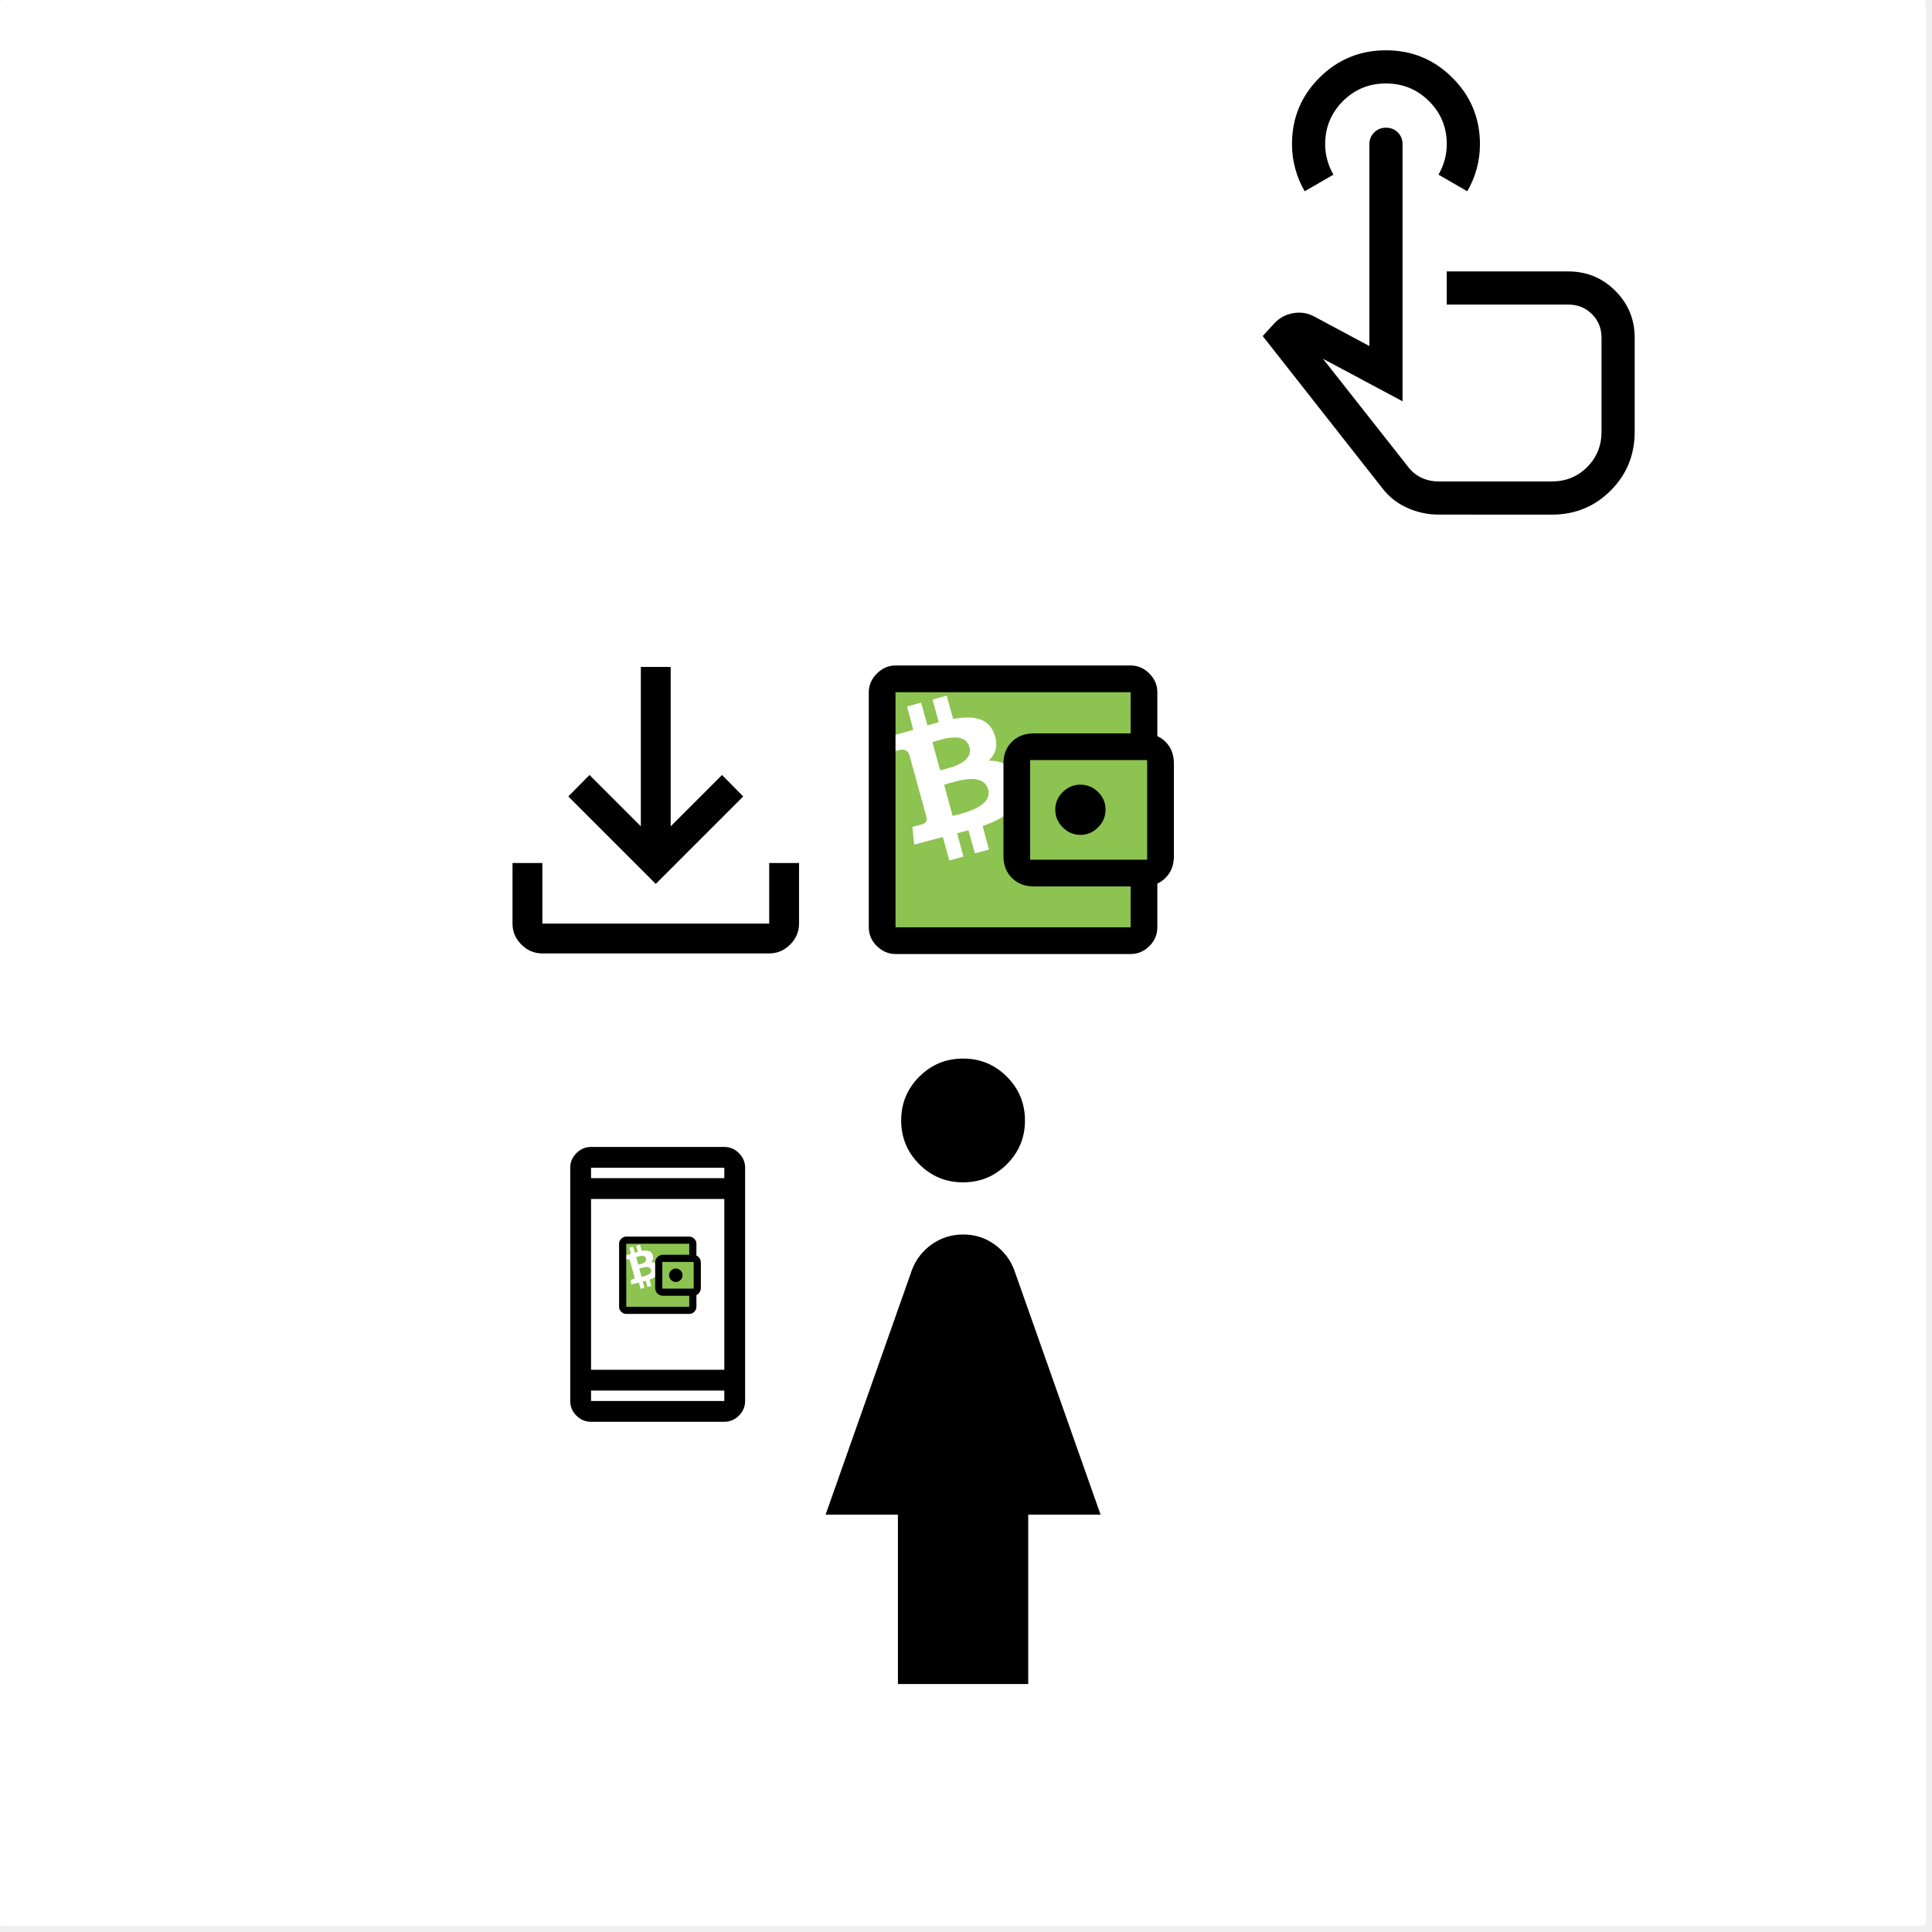
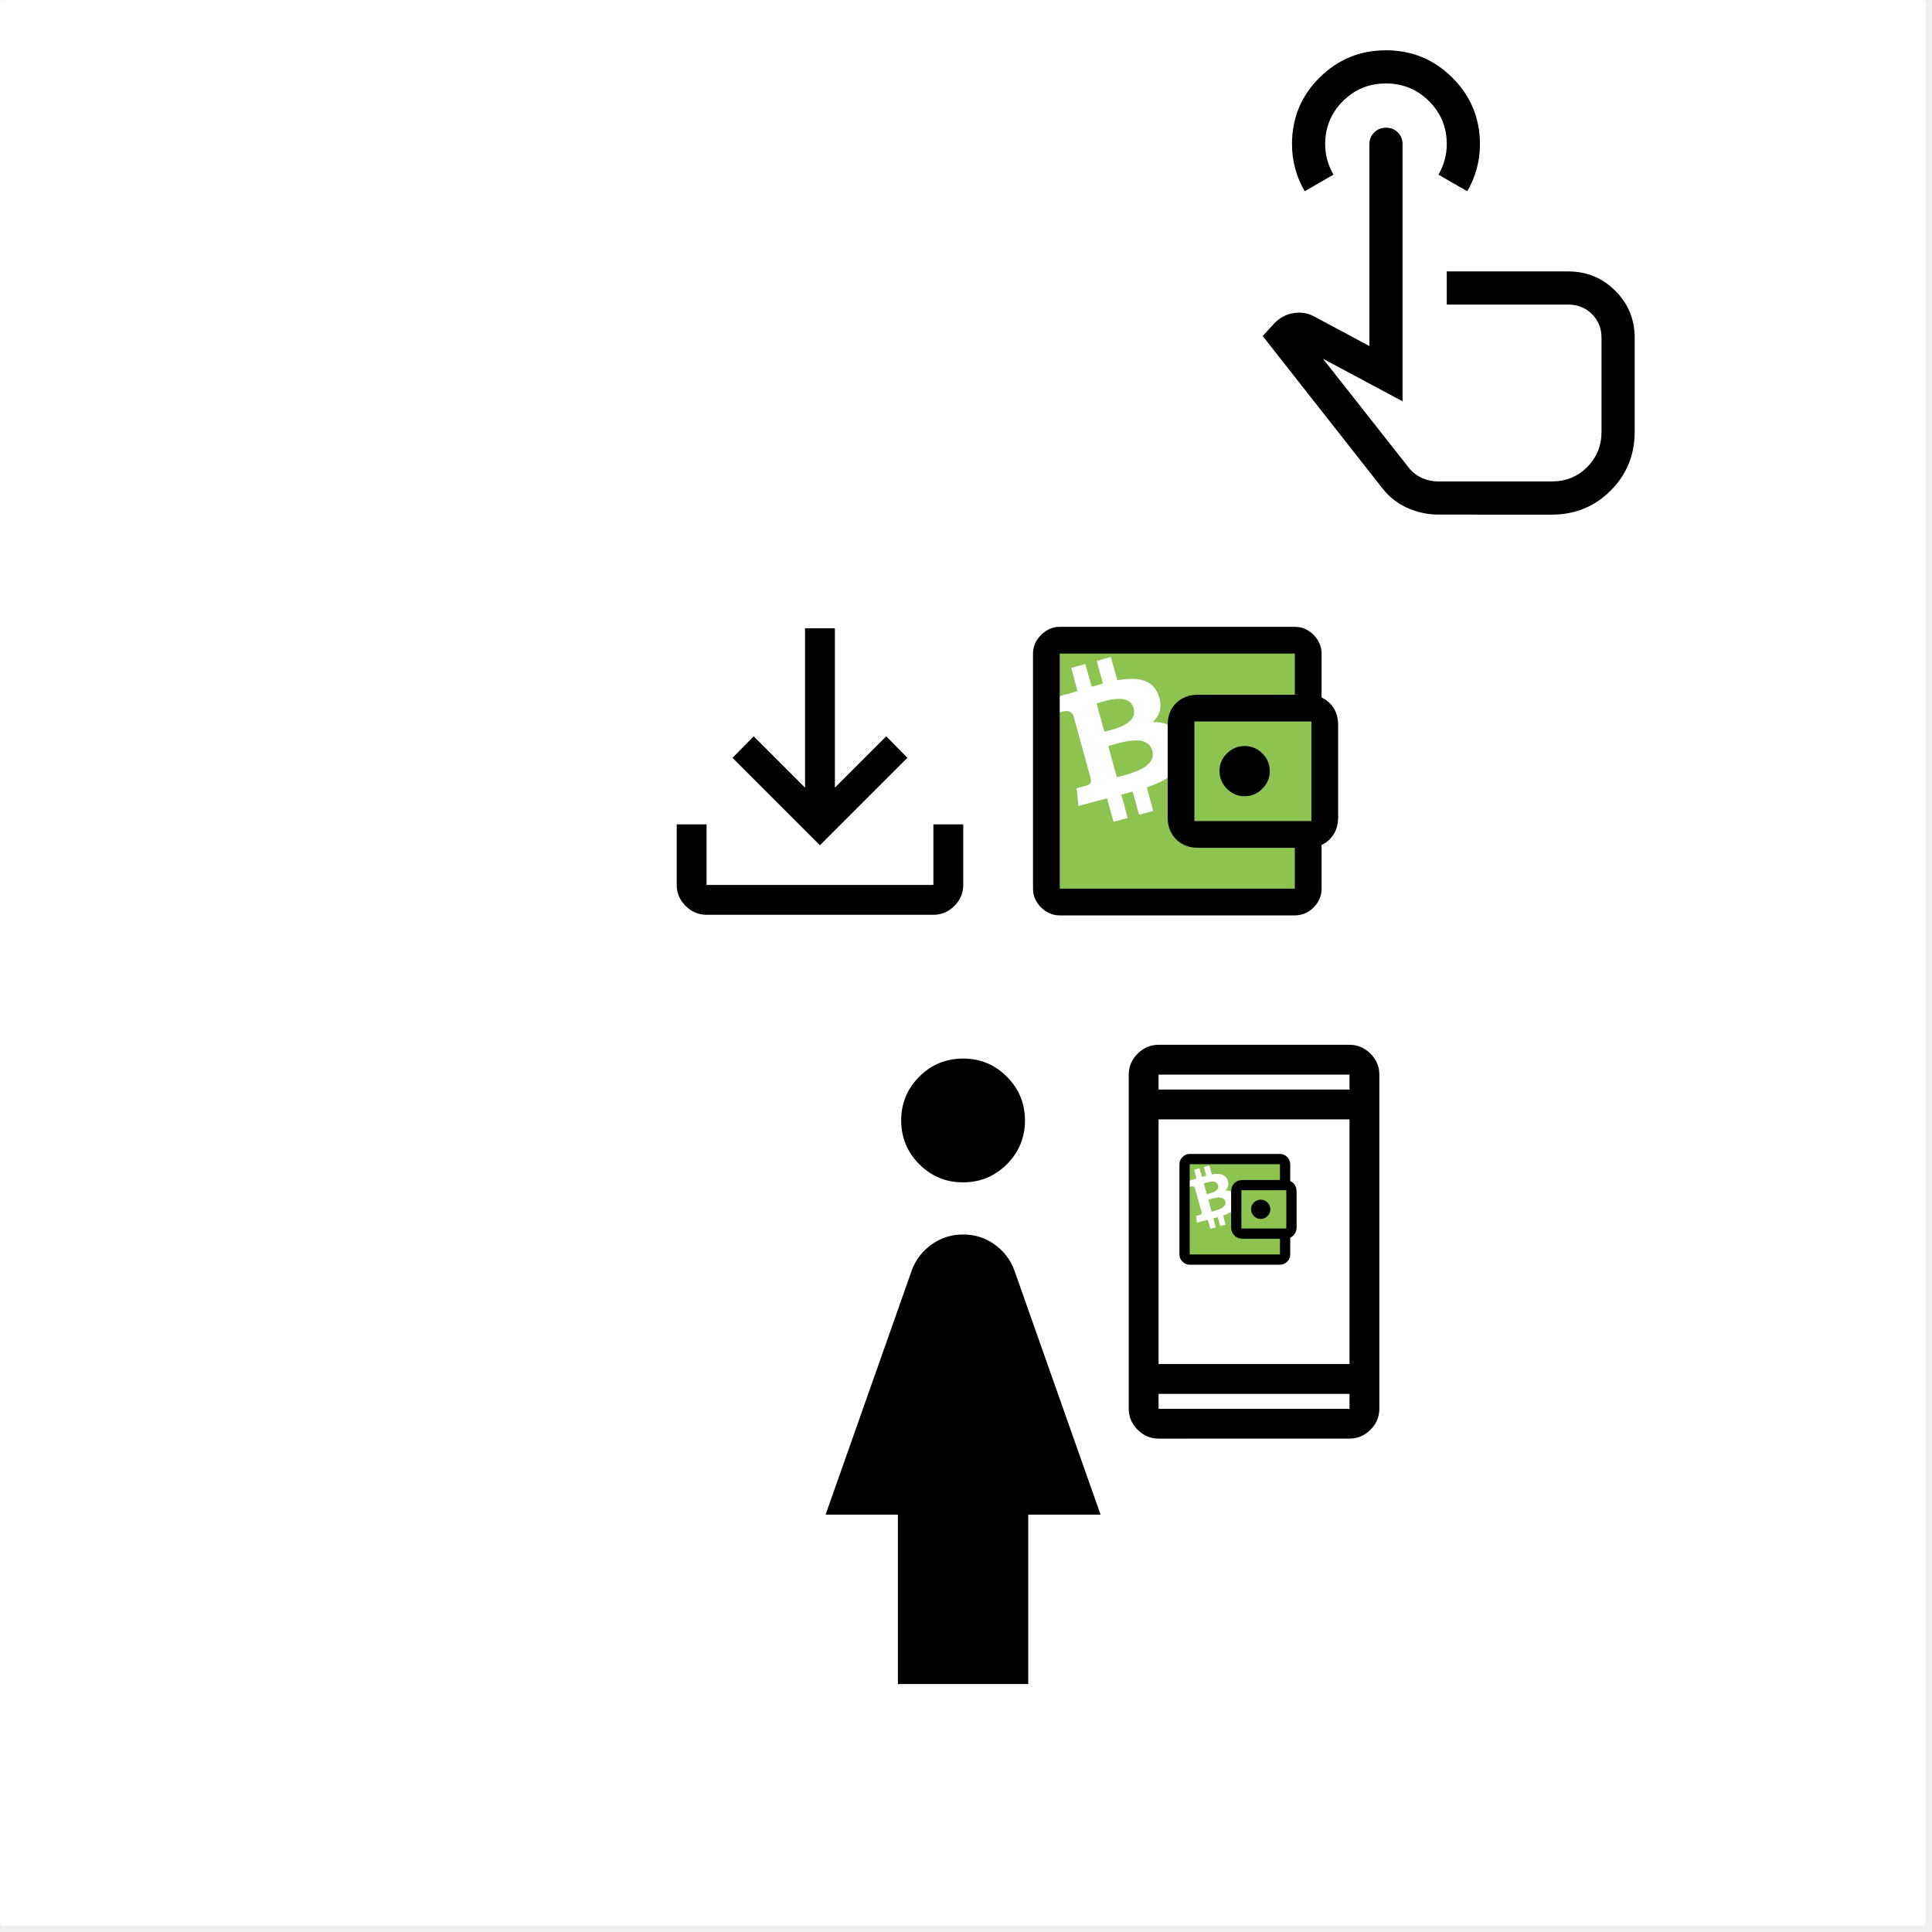
<svg xmlns="http://www.w3.org/2000/svg" width="400" height="400" version="1.1" viewBox="0 0 105.83 105.83" id="svg1986">
  <defs id="defs1990" />
  <rect style="display:inline;fill:#ffffff;fill-opacity:1;stroke:none;stroke-width:0.342;stroke-linejoin:round;stroke-miterlimit:4;stroke-dasharray:none;stroke-dashoffset:7.35;stroke-opacity:1" id="rect49606" width="105.488" height="105.488" x="0" y="-8.8817842e-16" ry="0.133" />
-   <g transform="matrix(1.512565,0,0,1.512565,-75.45883,-51.82029)" id="g14">
+   <g transform="matrix(1.512565,0,0,1.512565,-66.46328,-53.93689)" id="g14">
    <g transform="matrix(0.00965946,0,0,0.00965946,80.69794,59.92945)" id="g58-6">
      <rect style="fill:#8dc351;fill-opacity:1;stroke-width:65.595;stroke-linejoin:round;stroke-dashoffset:7.35" id="rect3960" width="1000.355" height="963.94" x="116.863" y="-95.88" />
      <g transform="matrix(0.04188,0,0,0.04188,75.616,54.993)" fill="#8dc351" id="g52-2">
        <path d="m 7525,15989 c -349,-23 -745,-74 -1074,-139 -1411,-279 -2741,-944 -3806,-1903 -103,-94 -479,-466 -575,-572 -245,-266 -540,-648 -754,-974 -84,-128 -216,-339 -216,-346 0,-2 -17,-32 -38,-66 -48,-80 -130,-233 -220,-414 C 359,10611 82,9566 10,8445 -3,8240 -3,7750 10,7545 113,5935 655,4458 1610,3185 c 239,-319 428,-535 744,-850 286,-286 436,-420 706,-632 C 4666,442 6732,-162 8765,35 c 1734,169 3354,891 4645,2071 632,577 1156,1241 1589,2014 64,113 231,450 301,605 345,767 574,1625 659,2470 32,311 41,496 41,810 0,808 -118,1588 -356,2359 -526,1697 -1613,3186 -3064,4197 -1216,848 -2616,1332 -4135,1429 -181,11 -740,11 -920,-1 z" id="path50-9" />
      </g>
      <g transform="matrix(0.0610117,0,0,0.0610117,-103.8285,-229.3502)" fill="#ffffff" id="g56-1">
        <path d="m 7751,13046 c -6,-17 -62,-222 -127,-456 -195,-713 -262,-951 -266,-956 -3,-2 -398,103 -879,234 -481,131 -875,238 -877,237 -3,-3 -112,-1041 -112,-1071 0,-17 8,-23 33,-28 75,-14 558,-147 627,-172 101,-38 181,-113 204,-193 28,-95 21,-155 -43,-390 -33,-119 -139,-504 -236,-856 -97,-352 -239,-867 -315,-1145 -76,-278 -193,-703 -260,-945 -67,-242 -142,-514 -166,-605 -25,-91 -57,-185 -72,-210 -44,-77 -110,-138 -190,-177 -67,-34 -84,-38 -171,-41 -134,-6 -233,16 -734,162 -81,23 -120,30 -122,22 -7,-20 -247,-901 -249,-910 0,-4 87,-33 194,-62 107,-30 499,-138 870,-241 371,-102 678,-189 682,-192 4,-3 -81,-323 -188,-711 -107,-388 -192,-710 -190,-715 2,-6 28,-17 57,-24 30,-8 222,-61 428,-117 206,-57 376,-103 377,-101 1,1 88,315 193,697 106,382 194,696 196,698 2,2 137,-35 302,-83 164,-48 318,-92 343,-100 35,-10 44,-17 42,-31 -2,-11 -87,-320 -188,-689 -101,-368 -184,-674 -184,-680 0,-9 858,-250 865,-243 2,2 91,322 198,711 107,389 196,710 199,712 2,3 42,-2 89,-10 416,-74 899,-94 1184,-51 672,104 1078,440 1283,1061 196,592 97,1085 -302,1499 l -73,76 h 118 c 828,0 1344,393 1564,1190 130,470 135,910 15,1273 -41,126 -137,313 -218,427 -145,205 -419,444 -699,612 -277,166 -754,378 -1083,483 -30,10 -58,20 -62,24 -4,3 71,290 166,636 96,347 185,671 198,721 l 25,91 -426,117 c -234,64 -431,116 -436,116 -6,0 -98,-318 -204,-707 -107,-390 -195,-709 -196,-710 -1,-2 -143,35 -316,81 -173,46 -329,87 -346,91 -18,3 -33,12 -33,18 0,11 16,68 259,952 71,259 128,471 126,473 -1,1 -196,56 -433,121 l -431,118 z m 442,-2762 c 928,-243 1429,-470 1733,-785 93,-98 132,-151 179,-252 54,-113 70,-186 69,-317 0,-211 -79,-419 -214,-563 -317,-339 -883,-384 -1824,-143 -226,58 -696,197 -696,207 0,4 117,433 260,953 143,520 260,948 260,951 0,10 22,5 233,-51 z M 7391,7495 c 657,-172 1015,-321 1295,-540 97,-76 161,-145 225,-243 60,-91 87,-161 107,-277 19,-113 7,-234 -39,-369 -102,-305 -310,-473 -660,-532 -82,-13 -140,-16 -298,-11 -227,6 -400,32 -681,103 -171,42 -609,170 -618,179 -4,4 126,484 431,1588 24,87 46,147 53,147 6,0 90,-20 185,-45 z" fill="#ffffff" id="path54-2" />
      </g>
    </g>
    <path d="m 89.015,64.495 q 0.368,0 0.639,-0.271 0.271,-0.271 0.271,-0.643 0,-0.373 -0.271,-0.639 -0.271,-0.266 -0.639,-0.266 -0.368,0 -0.639,0.266 -0.271,0.266 -0.271,0.639 0,0.372 0.271,0.643 0.271,0.271 0.639,0.271 z m -6.696,2.835 v 0.513 -8.514 z m 0,1.48 q -0.382,0 -0.675,-0.288 -0.293,-0.288 -0.293,-0.68 v -8.514 q 0,-0.382 0.293,-0.675 0.293,-0.293 0.675,-0.293 h 8.514 q 0.392,0 0.68,0.293 0.288,0.293 0.288,0.675 v 1.78 h -0.968 v -1.78 h -8.514 v 8.514 h 8.514 v -1.771 h 0.968 v 1.771 q 0,0.392 -0.288,0.68 -0.288,0.288 -0.68,0.288 z m 5.012,-2.448 q -0.489,0 -0.796,-0.307 -0.307,-0.307 -0.307,-0.786 v -3.357 q 0,-0.489 0.307,-0.791 0.307,-0.302 0.796,-0.302 h 3.967 q 0.489,0 0.796,0.302 0.307,0.302 0.307,0.791 v 3.357 q 0,0.479 -0.307,0.786 -0.307,0.307 -0.796,0.307 z m 4.102,-0.968 v -3.609 h -4.238 v 3.609 z" stroke-width="0.015" id="path12" />
  </g>
-   <path d="m 35.92,48.418 -4.79,-4.79 1.161,-1.177 2.812,2.812 v -8.73 h 1.635 v 8.73 l 2.812,-2.812 1.161,1.177 z m -6.212,3.809 q -0.662,0 -1.148,-0.486 -0.486,-0.486 -0.486,-1.148 v -3.319 h 1.635 V 50.592 h 12.425 v -3.319 h 1.635 V 50.592 q 0,0.662 -0.486,1.148 -0.486,0.486 -1.148,0.486 z" stroke-width="1.17" id="path1966" />
+   <path d="m 44.915,46.301 -4.79,-4.79 1.161,-1.177 2.812,2.812 v -8.73 h 1.635 v 8.73 l 2.812,-2.812 1.161,1.177 z m -6.212,3.809 q -0.662,0 -1.148,-0.486 -0.486,-0.486 -0.486,-1.148 v -3.319 h 1.635 V 48.476 h 12.425 v -3.319 h 1.635 V 48.476 q 0,0.662 -0.486,1.148 -0.486,0.486 -1.148,0.486 z" stroke-width="1.17" id="path1966" />
  <path d="m52.751 64.766q-1.406 0-2.397-0.994-0.99-0.994-0.99-2.4t0.994-2.397q0.994-0.99 2.4-0.99t2.397 0.994q0.99 0.994 0.99 2.4 0 1.406-0.994 2.397-0.994 0.99-2.4 0.99zm-3.565 27.481v-9.279h-3.962l4.729-13.401q0.321-0.857 1.084-1.401 0.763-0.544 1.722-0.544 0.959 0 1.718 0.544 0.758 0.544 1.08 1.401l4.729 13.401h-3.962v9.279z" stroke-width=".054" id="path1974" />
-   <path d="m 32.376,77.883 q -0.462,0 -0.801,-0.339 -0.339,-0.339 -0.339,-0.801 V 63.967 q 0,-0.462 0.339,-0.801 0.339,-0.339 0.801,-0.339 h 7.3 q 0.462,0 0.801,0.339 0.339,0.339 0.339,0.801 v 12.775 q 0,0.462 -0.339,0.801 -0.339,0.339 -0.801,0.339 z m 0,-1.711 v 0.57 h 7.3 V 76.172 Z m 0,-1.141 h 7.3 v -9.354 h -7.3 z m 0,-10.494 h 7.3 v -0.57 h -7.3 z m 0,0 v -0.57 z m 0,11.635 v 0.57 z" stroke-width="0.017" id="path1980" />
+   <path d="m 63.464,78.804 q -0.662,0 -1.148,-0.486 -0.486,-0.486 -0.486,-1.148 V 58.865 q 0,-0.662 0.486,-1.148 0.486,-0.486 1.148,-0.486 h 10.459 q 0.662,0 1.148,0.486 0.486,0.486 0.486,1.148 v 18.304 q 0,0.662 -0.486,1.148 -0.486,0.486 -1.148,0.486 z m 0,-2.451 v 0.817 h 10.459 v -0.817 z m 0,-1.634 H 73.923 V 61.317 H 63.464 Z m 0,-15.036 H 73.923 V 58.865 H 63.464 Z m 0,0 v -0.817 z m 0,16.67 v 0.817 z" stroke-width="0.025" id="path1980" />
  <path d="m 78.796,28.188 q -0.878,0 -1.696,-0.363 -0.817,-0.363 -1.362,-1.06 L 69.168,18.409 69.803,17.713 q 0.424,-0.454 1.045,-0.56 0.621,-0.106 1.166,0.197 l 2.997,1.605 V 7.903 q 0,-0.386 0.263,-0.647 0.263,-0.261 0.651,-0.261 0.388,0 0.646,0.261 0.257,0.261 0.257,0.647 V 21.982 l -4.36,-2.331 4.723,5.995 q 0.303,0.363 0.719,0.545 0.417,0.182 0.885,0.182 h 6.207 q 1.151,0 1.938,-0.787 0.787,-0.787 0.787,-1.938 v -5.147 q 0,-0.772 -0.522,-1.294 -0.522,-0.522 -1.294,-0.522 h -6.661 v -1.817 h 6.65 q 1.518,0 2.581,1.06 1.063,1.06 1.063,2.574 v 5.147 q 0,1.907 -1.317,3.225 -1.317,1.317 -3.225,1.317 z M 71.469,10.476 Q 71.133,9.909 70.953,9.25 70.772,8.592 70.772,7.895 q 0,-2.142 1.506,-3.641 1.506,-1.499 3.642,-1.499 2.136,0 3.642,1.506 1.506,1.506 1.506,3.643 0,0.695 -0.181,1.351 -0.181,0.656 -0.516,1.221 L 78.796,9.568 q 0.212,-0.363 0.333,-0.787 0.121,-0.424 0.121,-0.893 0,-1.378 -0.972,-2.347 -0.972,-0.969 -2.362,-0.969 -1.389,0 -2.358,0.971 -0.969,0.971 -0.969,2.359 0,0.454 0.121,0.878 0.121,0.424 0.333,0.787 z m 8.629,10.143 z" id="path4984" style="stroke-width:0.03" />
-   <g transform="matrix(0.4054053,0,0,0.4054053,0.9314986,44.07722)" id="g14-7">
+   <g transform="matrix(0.58084,0,0,0.58084,17.35392,29.31089)" id="g14-7">
    <g transform="matrix(0.00965946,0,0,0.00965946,80.69794,59.92945)" id="g58-6-0">
      <rect style="fill:#8dc351;fill-opacity:1;stroke-width:65.595;stroke-linejoin:round;stroke-dashoffset:7.35" id="rect3960-9" width="1000.355" height="963.94" x="116.863" y="-95.88" />
      <g transform="matrix(0.04188,0,0,0.04188,75.616,54.993)" fill="#8dc351" id="g52-2-3">
        <path d="m 7525,15989 c -349,-23 -745,-74 -1074,-139 -1411,-279 -2741,-944 -3806,-1903 -103,-94 -479,-466 -575,-572 -245,-266 -540,-648 -754,-974 -84,-128 -216,-339 -216,-346 0,-2 -17,-32 -38,-66 -48,-80 -130,-233 -220,-414 C 359,10611 82,9566 10,8445 -3,8240 -3,7750 10,7545 113,5935 655,4458 1610,3185 c 239,-319 428,-535 744,-850 286,-286 436,-420 706,-632 C 4666,442 6732,-162 8765,35 c 1734,169 3354,891 4645,2071 632,577 1156,1241 1589,2014 64,113 231,450 301,605 345,767 574,1625 659,2470 32,311 41,496 41,810 0,808 -118,1588 -356,2359 -526,1697 -1613,3186 -3064,4197 -1216,848 -2616,1332 -4135,1429 -181,11 -740,11 -920,-1 z" id="path50-9-6" />
      </g>
      <g transform="matrix(0.0610117,0,0,0.0610117,-103.8285,-229.3502)" fill="#ffffff" id="g56-1-0">
        <path d="m 7751,13046 c -6,-17 -62,-222 -127,-456 -195,-713 -262,-951 -266,-956 -3,-2 -398,103 -879,234 -481,131 -875,238 -877,237 -3,-3 -112,-1041 -112,-1071 0,-17 8,-23 33,-28 75,-14 558,-147 627,-172 101,-38 181,-113 204,-193 28,-95 21,-155 -43,-390 -33,-119 -139,-504 -236,-856 -97,-352 -239,-867 -315,-1145 -76,-278 -193,-703 -260,-945 -67,-242 -142,-514 -166,-605 -25,-91 -57,-185 -72,-210 -44,-77 -110,-138 -190,-177 -67,-34 -84,-38 -171,-41 -134,-6 -233,16 -734,162 -81,23 -120,30 -122,22 -7,-20 -247,-901 -249,-910 0,-4 87,-33 194,-62 107,-30 499,-138 870,-241 371,-102 678,-189 682,-192 4,-3 -81,-323 -188,-711 -107,-388 -192,-710 -190,-715 2,-6 28,-17 57,-24 30,-8 222,-61 428,-117 206,-57 376,-103 377,-101 1,1 88,315 193,697 106,382 194,696 196,698 2,2 137,-35 302,-83 164,-48 318,-92 343,-100 35,-10 44,-17 42,-31 -2,-11 -87,-320 -188,-689 -101,-368 -184,-674 -184,-680 0,-9 858,-250 865,-243 2,2 91,322 198,711 107,389 196,710 199,712 2,3 42,-2 89,-10 416,-74 899,-94 1184,-51 672,104 1078,440 1283,1061 196,592 97,1085 -302,1499 l -73,76 h 118 c 828,0 1344,393 1564,1190 130,470 135,910 15,1273 -41,126 -137,313 -218,427 -145,205 -419,444 -699,612 -277,166 -754,378 -1083,483 -30,10 -58,20 -62,24 -4,3 71,290 166,636 96,347 185,671 198,721 l 25,91 -426,117 c -234,64 -431,116 -436,116 -6,0 -98,-318 -204,-707 -107,-390 -195,-709 -196,-710 -1,-2 -143,35 -316,81 -173,46 -329,87 -346,91 -18,3 -33,12 -33,18 0,11 16,68 259,952 71,259 128,471 126,473 -1,1 -196,56 -433,121 l -431,118 z m 442,-2762 c 928,-243 1429,-470 1733,-785 93,-98 132,-151 179,-252 54,-113 70,-186 69,-317 0,-211 -79,-419 -214,-563 -317,-339 -883,-384 -1824,-143 -226,58 -696,197 -696,207 0,4 117,433 260,953 143,520 260,948 260,951 0,10 22,5 233,-51 z M 7391,7495 c 657,-172 1015,-321 1295,-540 97,-76 161,-145 225,-243 60,-91 87,-161 107,-277 19,-113 7,-234 -39,-369 -102,-305 -310,-473 -660,-532 -82,-13 -140,-16 -298,-11 -227,6 -400,32 -681,103 -171,42 -609,170 -618,179 -4,4 126,484 431,1588 24,87 46,147 53,147 6,0 90,-20 185,-45 z" fill="#ffffff" id="path54-2-6" />
      </g>
    </g>
    <path d="m 89.015,64.495 q 0.368,0 0.639,-0.271 0.271,-0.271 0.271,-0.643 0,-0.373 -0.271,-0.639 -0.271,-0.266 -0.639,-0.266 -0.368,0 -0.639,0.266 -0.271,0.266 -0.271,0.639 0,0.372 0.271,0.643 0.271,0.271 0.639,0.271 z m -6.696,2.835 v 0.513 -8.514 z m 0,1.48 q -0.382,0 -0.675,-0.288 -0.293,-0.288 -0.293,-0.68 v -8.514 q 0,-0.382 0.293,-0.675 0.293,-0.293 0.675,-0.293 h 8.514 q 0.392,0 0.68,0.293 0.288,0.293 0.288,0.675 v 1.78 h -0.968 v -1.78 h -8.514 v 8.514 h 8.514 v -1.771 h 0.968 v 1.771 q 0,0.392 -0.288,0.68 -0.288,0.288 -0.68,0.288 z m 5.012,-2.448 q -0.489,0 -0.796,-0.307 -0.307,-0.307 -0.307,-0.786 v -3.357 q 0,-0.489 0.307,-0.791 0.307,-0.302 0.796,-0.302 h 3.967 q 0.489,0 0.796,0.302 0.307,0.302 0.307,0.791 v 3.357 q 0,0.479 -0.307,0.786 -0.307,0.307 -0.796,0.307 z m 4.102,-0.968 v -3.609 h -4.238 v 3.609 z" stroke-width="0.015" id="path12-2" />
  </g>
</svg>
